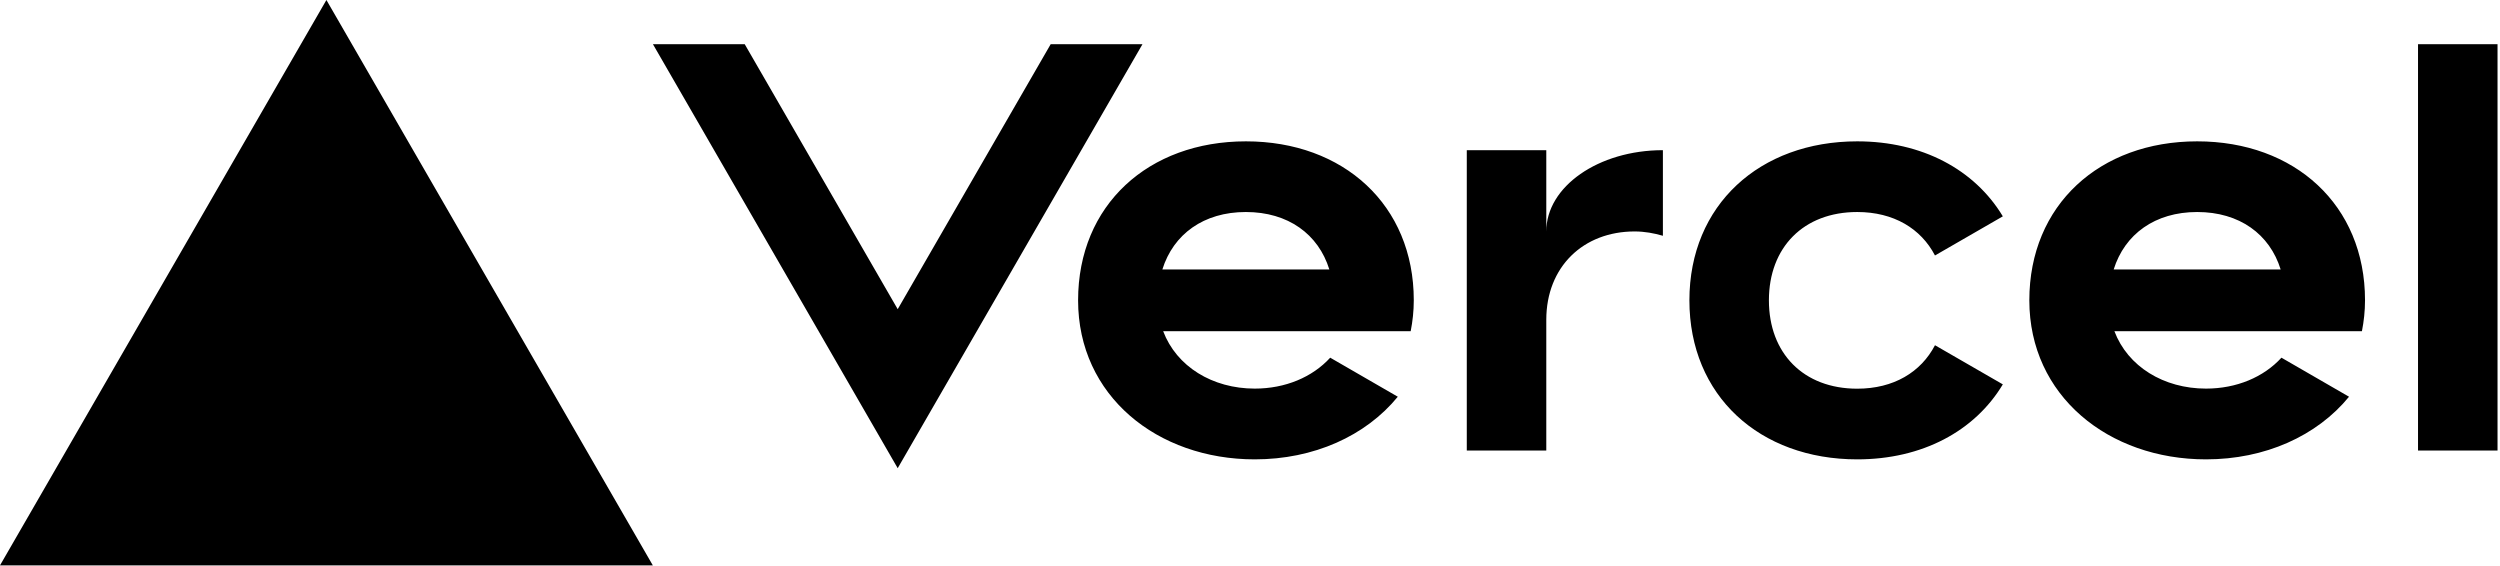
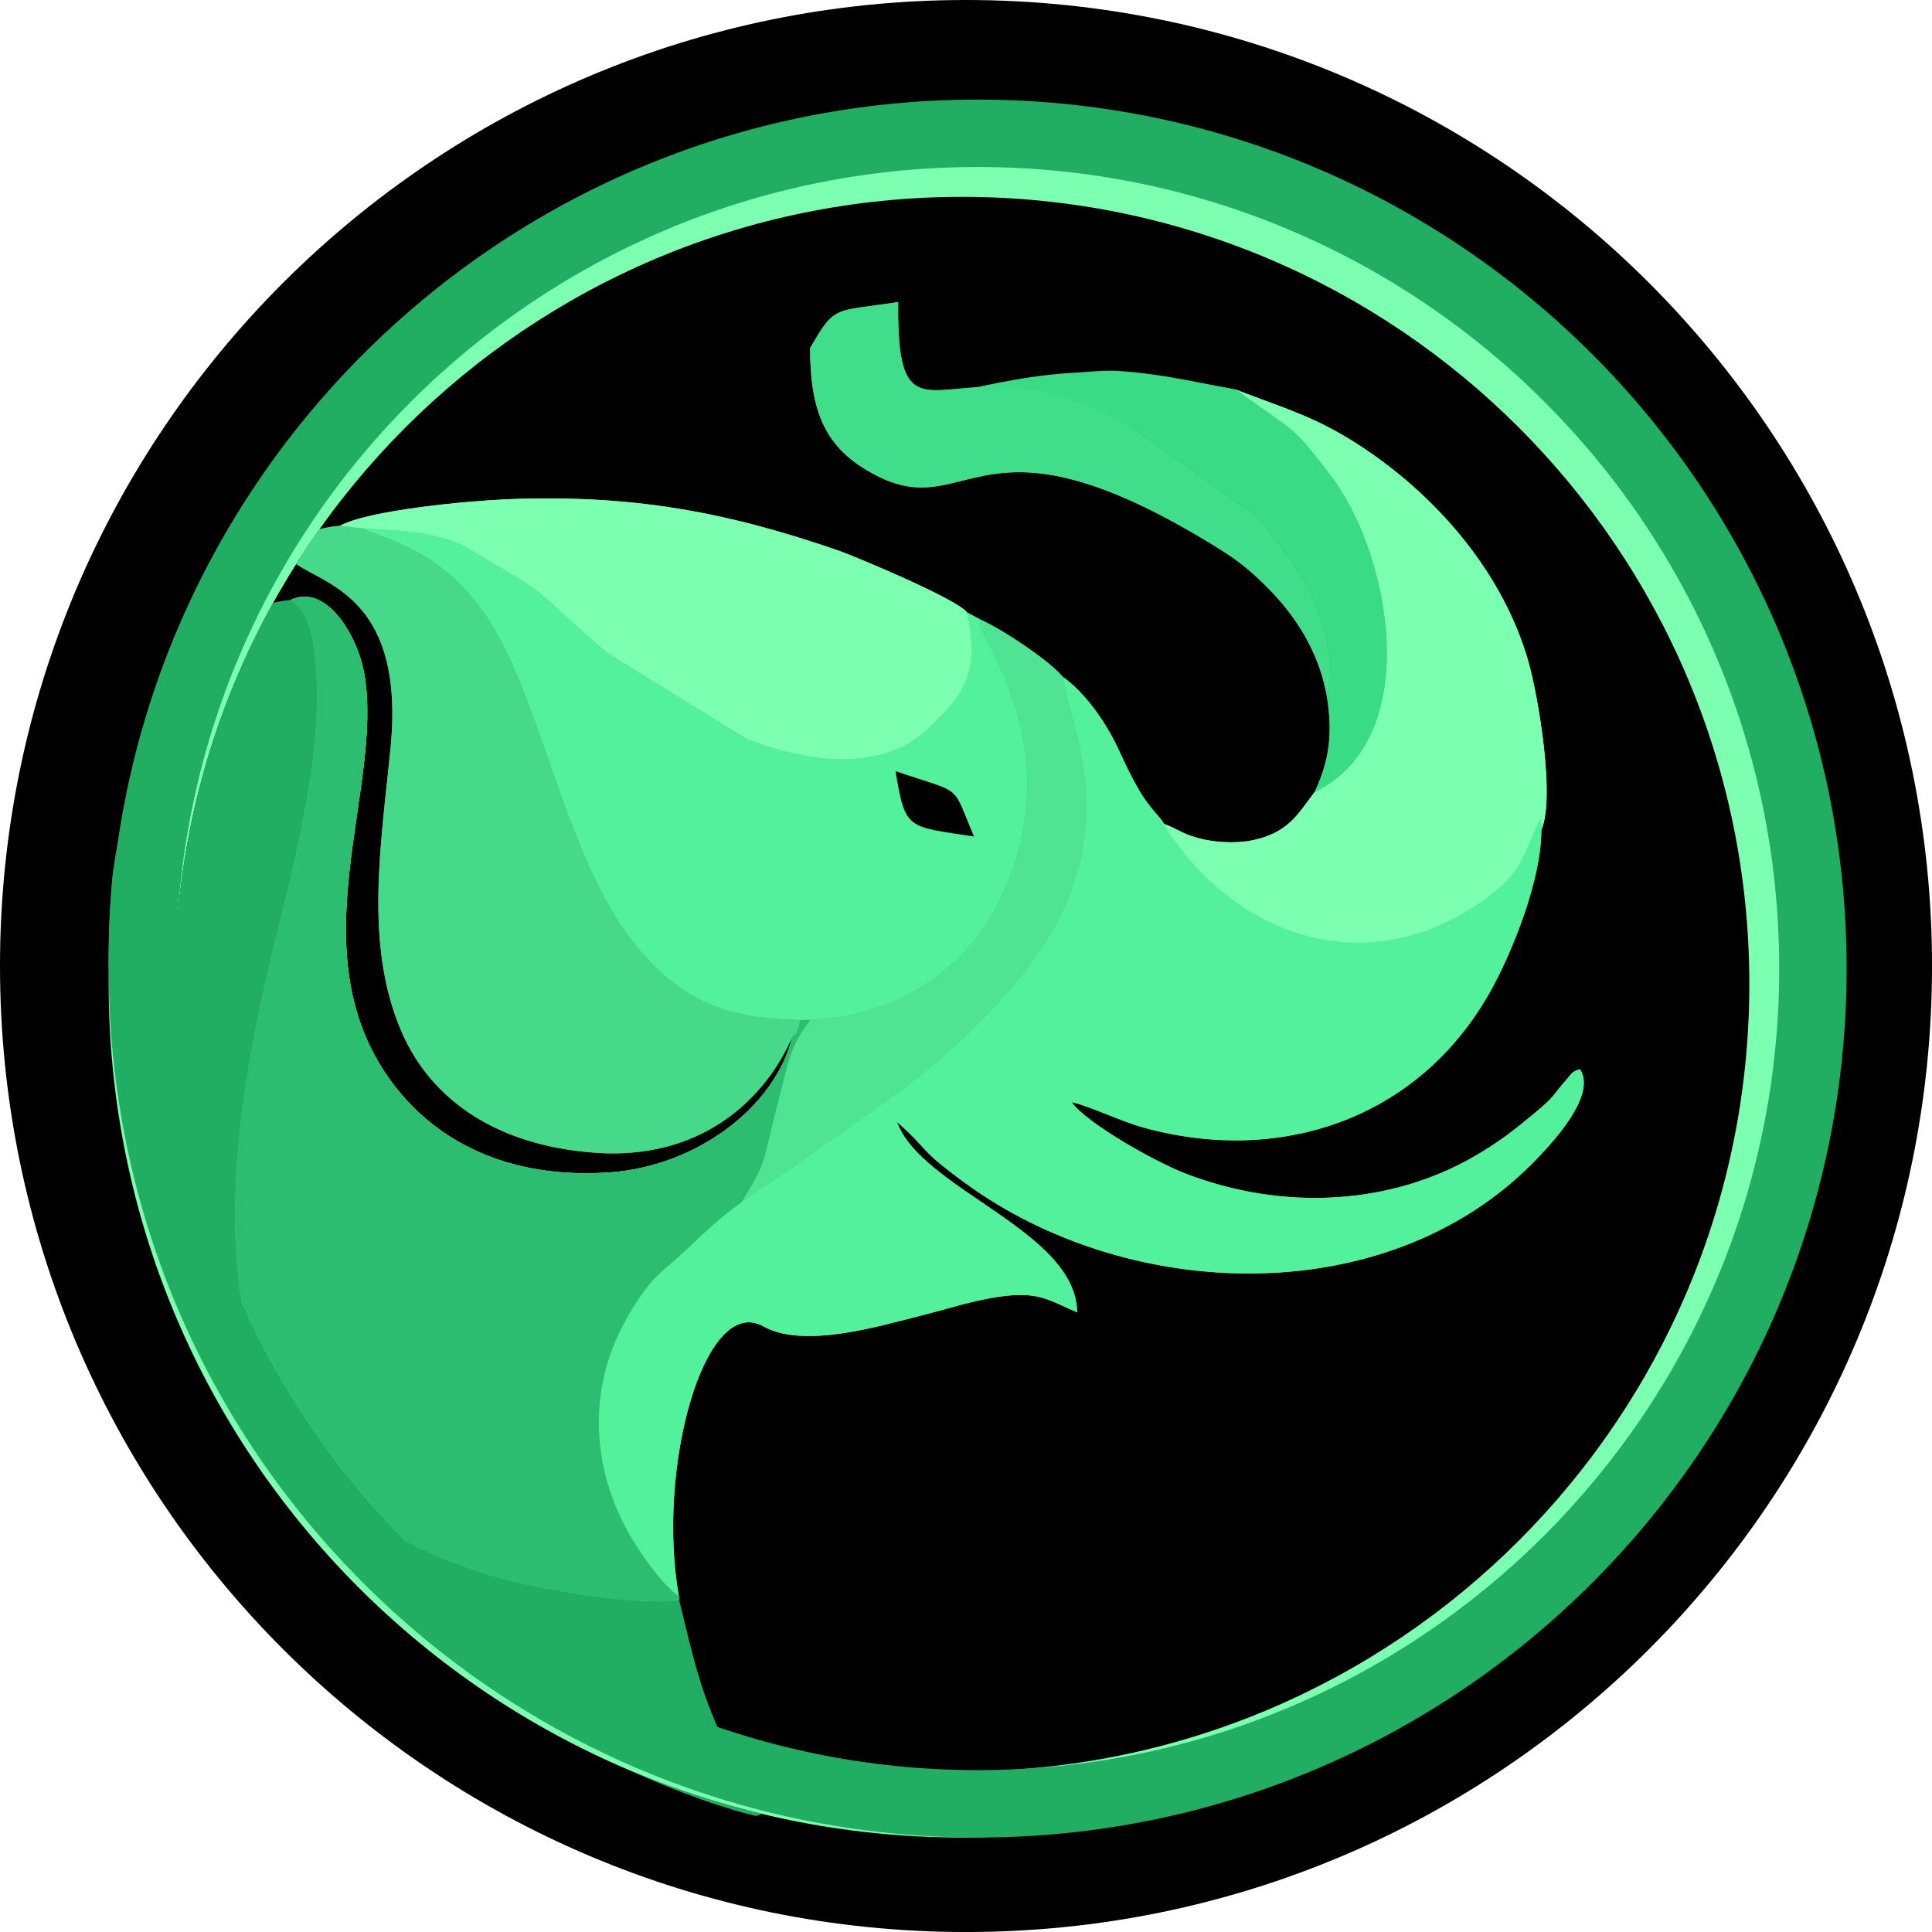
- <svg xmlns="http://www.w3.org/2000/svg" width="283" height="64" viewBox="0 0 283 64" fill="none">
-   <path d="M141.04 16c-11.04 0-19 7.2-19 18s8.96 18 20 18c6.67 0 12.55-2.64 16.19-7.09l-7.65-4.42c-2.02 2.21-5.09 3.5-8.54 3.5-4.79 0-8.86-2.5-10.37-6.5h28.02c.22-1.12.35-2.28.35-3.5 0-10.79-7.96-17.99-19-17.99zm-9.46 14.5c1.25-3.99 4.67-6.5 9.45-6.5 4.79 0 8.21 2.51 9.45 6.5h-18.9zM248.72 16c-11.04 0-19 7.2-19 18s8.96 18 20 18c6.67 0 12.55-2.64 16.19-7.09l-7.65-4.42c-2.02 2.21-5.09 3.5-8.54 3.5-4.79 0-8.86-2.5-10.37-6.5h28.02c.22-1.12.35-2.28.35-3.5 0-10.79-7.96-17.99-19-17.99zm-9.45 14.5c1.25-3.99 4.67-6.5 9.45-6.5 4.79 0 8.21 2.51 9.45 6.5h-18.9zM200.24 34c0 6 3.92 10 10 10 4.12 0 7.21-1.87 8.8-4.92l7.68 4.43c-3.18 5.3-9.14 8.49-16.48 8.49-11.05 0-19-7.2-19-18s7.96-18 19-18c7.34 0 13.29 3.19 16.48 8.49l-7.68 4.43c-1.59-3.05-4.68-4.92-8.8-4.92-6.07 0-10 4-10 10zm82.48-29v46h-9V5h9zM36.95 0L73.9 64H0L36.95 0zm92.38 5l-27.71 48L73.91 5H84.3l17.32 30 17.32-30h10.39zm58.91 12v9.69c-1-.29-2.06-.49-3.2-.49-5.81 0-10 4-10 10V51h-9V17h9v9.2c0-5.08 5.91-9.2 13.2-9.2z" fill="#000" />
+ <svg xmlns="http://www.w3.org/2000/svg" xml:space="preserve" width="1.041in" height="1.041in" version="1.1" style="shape-rendering:geometricPrecision; text-rendering:geometricPrecision; image-rendering:optimizeQuality; fill-rule:evenodd; clip-rule:evenodd" viewBox="0 0 821.07 821.07">
+   <defs>
+     <style type="text/css">
+    
+     .fil0 {fill:black}
+     .fil2 {fill:#21AD62}
+     .fil9 {fill:#2CBD70}
+     .fil7 {fill:#39DB84}
+     .fil6 {fill:#40DE8A}
+     .fil5 {fill:#46D98A}
+     .fil3 {fill:#4BE894}
+     .fil8 {fill:#4FE394}
+     .fil4 {fill:#53F19C}
+     .fil1 {fill:#7CFFB0}
+    
+   </style>
+   </defs>
+   <g id="Layer_x0020_1">
+     <g id="_105553240688960">
+       <circle class="fil0" cx="410.54" cy="410.54" r="410.54" />
+       <path class="fil1" d="M408.87 55.53c200.31,0 362.7,162.39 362.7,362.69 0,200.31 -162.39,362.69 -362.7,362.69 -200.3,0 -362.69,-162.39 -362.69,-362.69 0,-200.3 162.39,-362.69 362.69,-362.69zm0 28.13c184.77,0 334.57,149.8 334.57,334.56 0,184.77 -149.8,334.56 -334.57,334.56 -184.76,0 -334.56,-149.8 -334.56,-334.56 0,-184.77 149.8,-334.56 334.56,-334.56z" />
+       <path class="fil2" d="M415.48 42.32c203.95,0 369.3,165.34 369.3,369.29 0,203.96 -165.34,369.3 -369.3,369.3 -203.95,0 -369.29,-165.34 -369.29,-369.3 0,-203.95 165.34,-369.29 369.29,-369.29zm0 28.64c188.13,0 340.66,152.52 340.66,340.65 0,188.14 -152.53,340.66 -340.66,340.66 -188.13,0 -340.65,-152.52 -340.65,-340.66 0,-188.13 152.52,-340.65 340.65,-340.65z" />
+       <g>
+         <path class="fil3" d="M123.24 255.08c15.59,7.36 11.25,55.91 9.59,68.42 -3.01,22.77 -8.43,46.41 -14.01,68.35 -13.8,54.3 -24.12,111.79 -16.22,161.14 16.86,38.26 40.66,72.77 69.83,101.91 12.08,6.53 25.94,12.03 41.83,16.31 16.86,4.55 55.23,11.14 74.35,8.96l-0.08 -1.68c-7.13,-5.3 -14.1,-15.15 -18.98,-22.94 -18.22,-29.11 -20.34,-64.17 -4.09,-93.67 4.75,-8.65 9.94,-16.64 17.18,-22.78 16.76,-14.18 18.79,-19.5 43.79,-35.97 7.8,-5.13 15.61,-10.33 23.64,-16.34l17.72 -12.51c0.48,-0.36 2.67,-1.98 3.17,-2.31 1.58,-1.09 0.98,-0.6 2.42,-1.62 23.3,-16.49 44.62,-35.3 62.13,-57.48 45.79,-58.12 17.65,-106.71 16.23,-125.14 -5.1,-6.38 -25.05,-19.95 -35.14,-24.44l-0.24 1.64c0.5,7.8 36.68,51.35 11.06,112.17 -13.27,31.53 -43.36,56.21 -87.47,56.42 -0.12,0.89 -0.34,2.96 -0.72,3.89 -1.34,3.35 -0.81,1.46 -2.45,3.11 -7.57,30.68 -41.5,55.08 -77.19,57.69 -44.58,3.26 -75.8,-14 -94.09,-39.68 -39.47,-55.39 -2.08,-124.11 -10.73,-172.42 -2.83,-15.84 -16.11,-38.6 -31.54,-31.03z" />
+         <path class="fil4" d="M288.53 678.5c-9.71,-54.12 10.74,-128.86 35.89,-114.82 17.31,9.67 49.26,-0.14 67.4,-4.68 10.83,-2.72 21.13,-6.16 32.1,-7.82 17.7,-2.67 21.62,1.43 33.84,6.51 -0.47,-34.74 -66.32,-52.17 -76.59,-80.93 14.27,12.58 8.59,11.1 29.01,26.01 70.52,51.53 182.16,54.7 244.15,-11.56 4.83,-5.19 24.46,-25.58 17.15,-36.8 -3.75,1.17 -3.26,1.6 -5.65,4.29 -6.57,7.35 -4.31,6.68 -14.14,14.77 -7.8,6.4 -12.53,10.33 -22.21,16.25 -37.88,23.18 -84.99,24.81 -125.83,8.96 -13.84,-5.37 -42.48,-21.84 -48.25,-30.33 9.06,2.18 20.61,8.18 31.63,11.14 58.91,15.8 117.79,-4.96 147.54,-60.35 8.26,-15.38 20.47,-45.1 20.47,-66.35l-0.11 -5.26c-8.79,17.38 -6.71,23.5 -28.18,37.59 -40.71,26.69 -86.08,17.45 -117.58,-15.71 -4.12,-4.32 -11.68,-13.48 -14.52,-19.32 -1.65,-3.19 -5.82,-6.09 -10.75,-14.56 -3.33,-5.73 -5.8,-11.09 -8.74,-17.43 -5.45,-11.76 -14.59,-24.2 -23.42,-30.4 1.43,18.44 29.56,67.02 -16.23,125.14 -17.51,22.18 -38.83,41 -62.13,57.48 -1.44,1.03 -0.85,0.54 -2.42,1.62 -0.5,0.33 -2.69,1.96 -3.17,2.31l-17.72 12.51c-8.03,6.01 -15.84,11.21 -23.64,16.34 -25.01,16.46 -27.03,21.79 -43.79,35.97 -7.24,6.14 -12.43,14.13 -17.18,22.78 -16.25,29.5 -14.14,64.56 4.09,93.67 4.88,7.79 11.85,17.64 18.98,22.94z" />
+         <path class="fil2" d="M67.78 291.41c0.39,5.25 -10.07,32.11 -11.76,40.31 -2.85,13.88 -6.88,27.02 -8.27,41.69 -1.26,13.44 -1.75,26.93 -1.52,40.36 0.6,-49.96 16.23,-98.58 35.09,-141.73 -10.51,5.66 -6.68,5.55 -11.24,15.6l-2.3 3.77zm200.62 461.28c16.76,7.6 37.53,15.46 52.85,18.99l1.85 -0.5 -0.17 -0.54c-18.8,-4.58 -37.01,-10.58 -54.53,-17.95zm37.56 -16.06c-1.61,-3.7 -3.02,-7.13 -4.12,-9.92 -6.38,-16.2 -9.25,-30.67 -13.23,-46.53 -19.12,2.18 -57.49,-4.41 -74.35,-8.96 -15.89,-4.28 -29.75,-9.78 -41.83,-16.31 36.99,36.95 82.59,65.27 133.54,81.72zm-203.36 -183.63c-7.9,-49.35 2.42,-106.84 16.22,-161.14 5.57,-21.95 11,-45.58 14.01,-68.35 1.66,-12.51 6,-61.07 -9.59,-68.42 -2.05,0.09 -4.5,0.53 -7.17,1.21 -26.59,47.98 -41.75,103.18 -41.75,161.93 0,47.96 10.11,93.54 28.28,134.77z" />
+         <path class="fil4" d="M339.95 433.52c44.12,-0.21 74.2,-24.89 87.47,-56.42 25.61,-60.82 -10.57,-104.38 -11.06,-112.17l0.24 -1.64 -5.67 -3.05c6.23,27.73 -3.34,36.6 -16.6,49.42 -19.04,18.39 -49.17,14.09 -71.1,6.52 -1.41,-0.49 -3.43,-1.09 -5.24,-1.76l-60.41 -37.26c-4.77,-4.12 -8.89,-8.11 -13.92,-12.4 -4.73,-4.03 -9.55,-8.96 -13.78,-12.35 -1.14,-0.93 -2.67,-2.06 -3.89,-2.96 -0.77,-0.55 -1.5,-1.09 -2.41,-1.75l-25.88 -15.43c-14.14,-6.76 -27.64,-6.61 -43.47,-7.71 5.56,4.03 35.32,7.18 56.17,43.29 21.47,37.18 31.67,101.7 61.74,136.28 18.11,20.8 35.31,28.62 67.8,29.39z" />
+         <path class="fil5" d="M336.78 440.51c1.62,-1.66 1.11,0.25 2.46,-3.12 0.37,-0.91 0.59,-2.98 0.71,-3.87 -32.48,-0.77 -49.68,-8.59 -67.79,-29.39 -30.09,-34.57 -40.27,-99.1 -61.75,-136.28 -20.86,-36.11 -50.61,-39.25 -56.17,-43.28l-9.78 -1.09c-2.13,0.07 -5.28,0.61 -8.66,1.42 -3.44,4.84 -6.73,9.79 -9.91,14.82 13.72,9.24 46.27,15.7 40.07,78.38 -4.06,41.05 -11.18,83.39 4.6,120.14 12.69,29.56 41.05,48.81 82.8,51.68 43.39,2.99 71.16,-21.34 83.43,-49.41z" />
+         <path class="fil1" d="M558.67 336.64c-7.13,9.4 -11.07,17.13 -26.02,20.4 -6.3,1.39 -14.49,1.08 -20.59,-0.19 -8.89,-1.85 -10.85,-4.24 -17.42,-6.75 2.84,5.84 10.4,14.99 14.52,19.32 31.5,33.16 76.87,42.4 117.58,15.71 21.46,-14.09 19.38,-20.21 28.18,-37.59l0.11 5.26c6.03,-14.01 -1.39,-57.18 -5.43,-71.41 -10.65,-37.51 -38.12,-69.41 -69.36,-90.45 -19.9,-13.4 -31.96,-16.48 -55.28,-25.44l19.86 14.05c8.7,6.19 13.24,13.14 19.87,21.48 25.69,32.32 41.75,112.27 -6.02,135.61z" />
+         <path class="fil1" d="M144.46 223.47l9.78 1.08c15.83,1.1 29.33,0.95 43.47,7.71l25.88 15.43c0.9,0.66 1.64,1.2 2.41,1.75 1.21,0.91 2.75,2.03 3.89,2.96 4.23,3.39 9.05,8.32 13.78,12.35 5.03,4.29 9.15,8.28 13.92,12.4l60.41 37.26c1.81,0.67 3.83,1.26 5.24,1.76 21.94,7.58 52.06,11.87 71.1,-6.52 13.26,-12.82 22.83,-21.69 16.6,-49.42 -4.63,-5.91 -48.61,-24.15 -54.12,-26.06 -48.13,-16.73 -88.57,-24.06 -140.75,-22.01 -17.18,0.7 -59.33,4.59 -71.59,11.3z" />
+         <path class="fil6" d="M344.29 147.93c0,23.96 4.93,39.82 22.37,50.85 45.88,28.99 44.48,-31.97 150.97,34.14 8.25,5.12 13.24,9.1 20.03,15.78 11,10.82 22.03,25.77 25.98,45.82 4.5,-6.6 -0.36,-25.3 -2,-30.13 -4.85,-14.2 -5.64,-15.05 -13.13,-26.42 -0.3,-0.47 -1.58,-2.43 -1.67,-2.57l-12.1 -15.43 -52.92 -37.7c-75.51,-45.19 -100.93,18.66 -100.12,-53.91 -27.47,4.24 -26.74,1.05 -37.42,19.59z" />
+         <path class="fil7" d="M563.65 294.5c2.96,16.74 1.39,28.64 -4.97,42.14 47.77,-23.34 31.71,-103.3 6.01,-135.62 -6.62,-8.33 -11.17,-15.29 -19.85,-21.47l-19.87 -14.05c-44.38,-8.06 -63.72,-10.99 -109.86,-0.95 10.79,1.91 20.26,3.12 28.75,6.4 11.26,4.33 27.42,4.97 37.97,11.29l52.92 37.7 12.1 15.43c0.1,0.14 1.37,2.11 1.67,2.57 7.49,11.37 8.28,12.22 13.13,26.42 1.65,4.83 6.5,23.53 2,30.13z" />
+         <path class="fil0" d="M380.59 327.73c4.22,25.25 4.8,23.34 33.35,27.78 -9.9,-23.19 -4.05,-17.73 -33.35,-27.78z" />
+       </g>
+       <path class="fil3" d="M123.24 255.08c15.59,7.36 11.25,55.91 9.59,68.42 -3.01,22.77 -8.43,46.41 -14,68.35 -13.8,54.3 -24.12,111.79 -16.23,161.14 16.86,38.26 40.66,72.77 69.83,101.91 12.08,6.53 25.94,12.03 41.83,16.31 16.86,4.55 55.24,11.14 74.35,8.96l-0.08 -1.68c-7.13,-5.3 -14.1,-15.15 -18.98,-22.94 -18.23,-29.11 -20.34,-64.17 -4.09,-93.67 4.75,-8.65 9.94,-16.64 17.18,-22.77 13.86,-11.72 17.65,-17.4 32.68,-28.32 2.07,-3.75 4.63,-7.59 6.42,-11.1 2.63,-5.17 3.61,-9.66 5.37,-16.97 1.76,-7.32 4.29,-17.46 6.26,-25.12 1.96,-7.66 3.36,-12.83 7.84,-19.66 0.96,-1.45 2.05,-2.98 3.23,-4.53 -1.48,0.07 -2.97,0.11 -4.49,0.11 -0.12,0.89 -0.34,2.96 -0.72,3.89 -1.34,3.35 -0.82,1.46 -2.45,3.11 -7.57,30.68 -41.5,55.08 -77.19,57.69 -44.58,3.26 -75.8,-14 -94.09,-39.68 -39.47,-55.39 -2.08,-124.11 -10.73,-172.42 -2.83,-15.84 -16.11,-38.6 -31.54,-31.03z" />
+       <path class="fil4" d="M288.53 678.5c-9.71,-54.12 10.74,-128.86 35.89,-114.82 17.31,9.67 49.26,-0.14 67.4,-4.68 10.83,-2.72 21.13,-6.16 32.1,-7.82 17.7,-2.67 21.62,1.43 33.84,6.51 -0.47,-34.74 -66.32,-52.17 -76.59,-80.93 14.27,12.58 8.59,11.1 29.01,26.01 70.52,51.53 182.16,54.7 244.15,-11.56 4.83,-5.19 24.46,-25.58 17.15,-36.8 -3.75,1.17 -3.26,1.6 -5.65,4.29 -6.57,7.35 -4.31,6.68 -14.14,14.77 -7.8,6.4 -12.53,10.33 -22.21,16.25 -37.88,23.18 -84.99,24.81 -125.83,8.96 -13.84,-5.37 -42.48,-21.84 -48.25,-30.33 9.06,2.18 20.61,8.18 31.63,11.14 58.91,15.8 117.79,-4.96 147.54,-60.35 8.26,-15.38 20.47,-45.1 20.47,-66.35l-0.11 -5.26c-8.79,17.38 -6.71,23.5 -28.18,37.59 -40.71,26.69 -86.08,17.45 -117.58,-15.71 -4.12,-4.32 -11.68,-13.48 -14.52,-19.32 -1.65,-3.19 -5.82,-6.09 -10.75,-14.56 -3.33,-5.73 -5.8,-11.09 -8.74,-17.43 -5.45,-11.76 -14.59,-24.2 -23.42,-30.4 1.43,18.44 29.56,67.02 -16.23,125.14 -17.51,22.18 -38.83,41 -62.13,57.48 -1.44,1.03 -0.85,0.54 -2.42,1.62 -0.5,0.33 -2.69,1.96 -3.17,2.31l-17.72 12.51c-8.03,6.01 -15.84,11.21 -23.64,16.34 -25.01,16.46 -27.03,21.79 -43.79,35.97 -7.24,6.14 -12.43,14.13 -17.18,22.78 -16.25,29.5 -14.14,64.56 4.09,93.67 4.88,7.79 11.85,17.64 18.98,22.94z" />
+       <path class="fil2" d="M58.63 332.42c-2.85,13.88 -9.49,26.32 -10.88,40.99 -1.26,13.44 -1.75,26.93 -1.52,40.36 0.6,-49.96 23.09,-101.01 41.95,-144.17 -22.12,11.92 -24.89,40.15 -29.55,62.81zm209.77 420.27c16.76,7.6 37.53,15.46 52.85,18.99l1.85 -0.5 -0.17 -0.54c-18.8,-4.58 -37.01,-10.58 -54.53,-17.95zm37.56 -16.06c-1.61,-3.7 -3.02,-7.13 -4.12,-9.92 -6.38,-16.2 -9.25,-30.67 -13.23,-46.53 -19.12,2.18 -57.49,-4.41 -74.35,-8.96 -15.89,-4.28 -29.75,-9.78 -41.83,-16.31 36.99,36.95 82.59,65.27 133.54,81.72zm-203.36 -183.63c-7.9,-49.35 2.42,-106.84 16.22,-161.14 5.57,-21.95 11,-45.58 14.01,-68.35 1.66,-12.51 6,-61.07 -9.59,-68.42 -2.05,0.09 -4.5,0.53 -7.17,1.21 -26.59,47.98 -41.75,103.18 -41.75,161.93 0,47.96 10.11,93.54 28.28,134.77z" />
+       <path class="fil4" d="M339.95 433.52c44.12,-0.21 74.2,-24.89 87.47,-56.42 25.61,-60.82 -10.57,-104.38 -11.06,-112.17l0.24 -1.64 -5.67 -3.05c6.23,27.73 -3.34,36.6 -16.6,49.42 -19.04,18.39 -49.17,14.09 -71.1,6.52 -1.41,-0.49 -3.43,-1.09 -5.24,-1.76l-60.41 -37.26c-4.77,-4.12 -8.89,-8.11 -13.92,-12.4 -4.73,-4.03 -9.55,-8.96 -13.78,-12.35 -1.14,-0.93 -2.67,-2.06 -3.89,-2.96 -0.77,-0.55 -1.5,-1.09 -2.41,-1.75l-25.88 -15.43c-14.14,-6.76 -27.64,-6.61 -43.47,-7.71 5.56,4.03 35.32,7.18 56.17,43.29 21.47,37.18 31.67,101.7 61.74,136.28 18.11,20.8 35.31,28.62 67.8,29.39z" />
+       <path class="fil8" d="M315.33 510.79c3.14,-2.28 6.78,-4.8 11.1,-7.65 7.8,-5.13 15.62,-10.33 23.64,-16.34l17.72 -12.51c0.48,-0.36 2.67,-1.98 3.17,-2.31 1.58,-1.09 0.98,-0.6 2.42,-1.62 23.3,-16.49 44.62,-35.31 62.13,-57.48 45.79,-58.12 17.65,-106.71 16.23,-125.14 -5.1,-6.38 -25.05,-19.95 -35.14,-24.44l-0.24 1.64c0.5,7.8 36.68,51.35 11.06,112.17 -12.82,30.45 -41.32,54.5 -82.99,56.3 -1.18,1.55 -2.27,3.08 -3.23,4.53 -4.49,6.83 -5.88,12 -7.84,19.66 -1.96,7.66 -4.5,17.8 -6.26,25.12 -1.76,7.32 -2.73,11.81 -5.37,16.97 -1.79,3.52 -4.35,7.35 -6.42,11.1z" />
+       <path class="fil5" d="M336.78 440.51c1.62,-1.66 1.11,0.25 2.46,-3.12 0.37,-0.91 0.59,-2.98 0.71,-3.87 -32.48,-0.77 -49.68,-8.59 -67.79,-29.39 -30.09,-34.57 -40.27,-99.1 -61.75,-136.28 -20.86,-36.11 -50.61,-39.25 -56.17,-43.28l-9.78 -1.09c-2.13,0.07 -5.28,0.61 -8.66,1.42 -3.44,4.84 -6.73,9.79 -9.91,14.82 13.72,9.24 46.27,15.7 40.07,78.38 -4.06,41.05 -11.18,83.39 4.6,120.14 12.69,29.56 41.05,48.81 82.8,51.68 43.39,2.99 71.16,-21.34 83.43,-49.41z" />
+       <path class="fil1" d="M558.67 336.64c-7.13,9.4 -11.07,17.13 -26.02,20.4 -6.3,1.39 -14.49,1.08 -20.59,-0.19 -8.89,-1.85 -10.85,-4.24 -17.42,-6.75 2.84,5.84 10.4,14.99 14.52,19.32 31.5,33.16 76.87,42.4 117.58,15.71 21.46,-14.09 19.38,-20.21 28.18,-37.59l0.11 5.26c6.03,-14.01 -1.39,-57.18 -5.43,-71.41 -10.65,-37.51 -38.12,-69.41 -69.36,-90.45 -19.9,-13.4 -31.96,-16.48 -55.28,-25.44l19.86 14.05c8.7,6.19 13.24,13.14 19.87,21.48 25.69,32.32 41.75,112.27 -6.02,135.61z" />
+       <path class="fil1" d="M144.46 223.47l9.78 1.08c15.83,1.1 29.33,0.95 43.47,7.71l25.88 15.43c0.9,0.66 1.64,1.2 2.41,1.75 1.21,0.91 2.75,2.03 3.89,2.96 4.23,3.39 9.05,8.32 13.78,12.35 5.03,4.29 9.15,8.28 13.92,12.4l60.41 37.26c1.81,0.67 3.83,1.26 5.24,1.76 21.94,7.58 52.06,11.87 71.1,-6.52 13.26,-12.82 22.83,-21.69 16.6,-49.42 -4.63,-5.91 -48.61,-24.15 -54.12,-26.06 -48.13,-16.73 -88.57,-24.06 -140.75,-22.01 -17.18,0.7 -59.33,4.59 -71.59,11.3z" />
+       <path class="fil6" d="M344.29 147.93c0,23.96 4.93,39.82 22.37,50.85 45.88,28.99 44.48,-31.97 150.97,34.14 8.25,5.12 13.24,9.1 20.03,15.78 11,10.82 22.03,25.77 25.98,45.82 4.5,-6.6 -0.36,-25.3 -2,-30.13 -4.85,-14.2 -5.64,-15.05 -13.13,-26.42 -0.3,-0.47 -1.58,-2.43 -1.67,-2.57l-12.1 -15.43 -52.92 -37.7c-75.51,-45.19 -100.93,18.66 -100.12,-53.91 -27.47,4.24 -26.74,1.05 -37.42,19.59z" />
+       <path class="fil7" d="M563.65 294.5c2.96,16.74 1.39,28.64 -4.97,42.14 47.77,-23.34 31.71,-103.3 6.01,-135.62 -6.62,-8.33 -11.17,-15.29 -19.85,-21.47l-19.87 -14.05c-17.88,-3.25 -31.47,-6.68 -50.26,-7.9 -11.86,-0.78 -48.73,4.72 -58.7,6.89 10.78,1.91 21.3,-1.9 29.79,1.39 11.26,4.33 25.48,10.04 36.03,16.36l52.92 37.7 12.1 15.43c0.1,0.14 1.37,2.11 1.67,2.57 7.49,11.37 8.28,12.22 13.13,26.42 1.65,4.83 6.5,23.53 2,30.13z" />
+       <path class="fil0" d="M380.59 327.73c4.22,25.25 4.8,23.34 33.35,27.78 -9.9,-23.19 -4.05,-17.73 -33.35,-27.78z" />
+       <path class="fil9" d="M123.24 255.08c15.59,7.36 11.25,55.91 9.59,68.42 -3.01,22.77 -8.43,46.41 -14,68.35 -13.8,54.3 -24.12,111.79 -16.23,161.14 16.86,38.26 40.66,72.77 69.83,101.91 12.08,6.53 25.94,12.03 41.83,16.31 16.86,4.55 55.24,11.14 74.35,8.96l-0.08 -1.68c-7.13,-5.3 -14.1,-15.15 -18.98,-22.94 -18.23,-29.11 -20.34,-64.17 -4.09,-93.67 4.75,-8.65 9.94,-16.64 17.18,-22.77 13.86,-11.72 17.65,-17.4 32.68,-28.32 2.07,-3.75 4.63,-7.59 6.42,-11.1 2.63,-5.17 3.61,-9.66 5.37,-16.97 1.76,-7.32 4.29,-17.46 6.26,-25.12 1.96,-7.66 3.36,-12.83 7.84,-19.66 0.96,-1.45 2.05,-2.98 3.23,-4.53 -1.48,0.07 -2.97,0.11 -4.49,0.11 -0.12,0.89 -0.34,2.96 -0.72,3.89 -1.34,3.35 -0.82,1.46 -2.45,3.11 -7.57,30.68 -41.5,55.08 -77.19,57.69 -44.58,3.26 -75.8,-14 -94.09,-39.68 -39.47,-55.39 -2.08,-124.11 -10.73,-172.42 -2.83,-15.84 -16.11,-38.6 -31.54,-31.03z" />
+     </g>
+   </g>
</svg>
